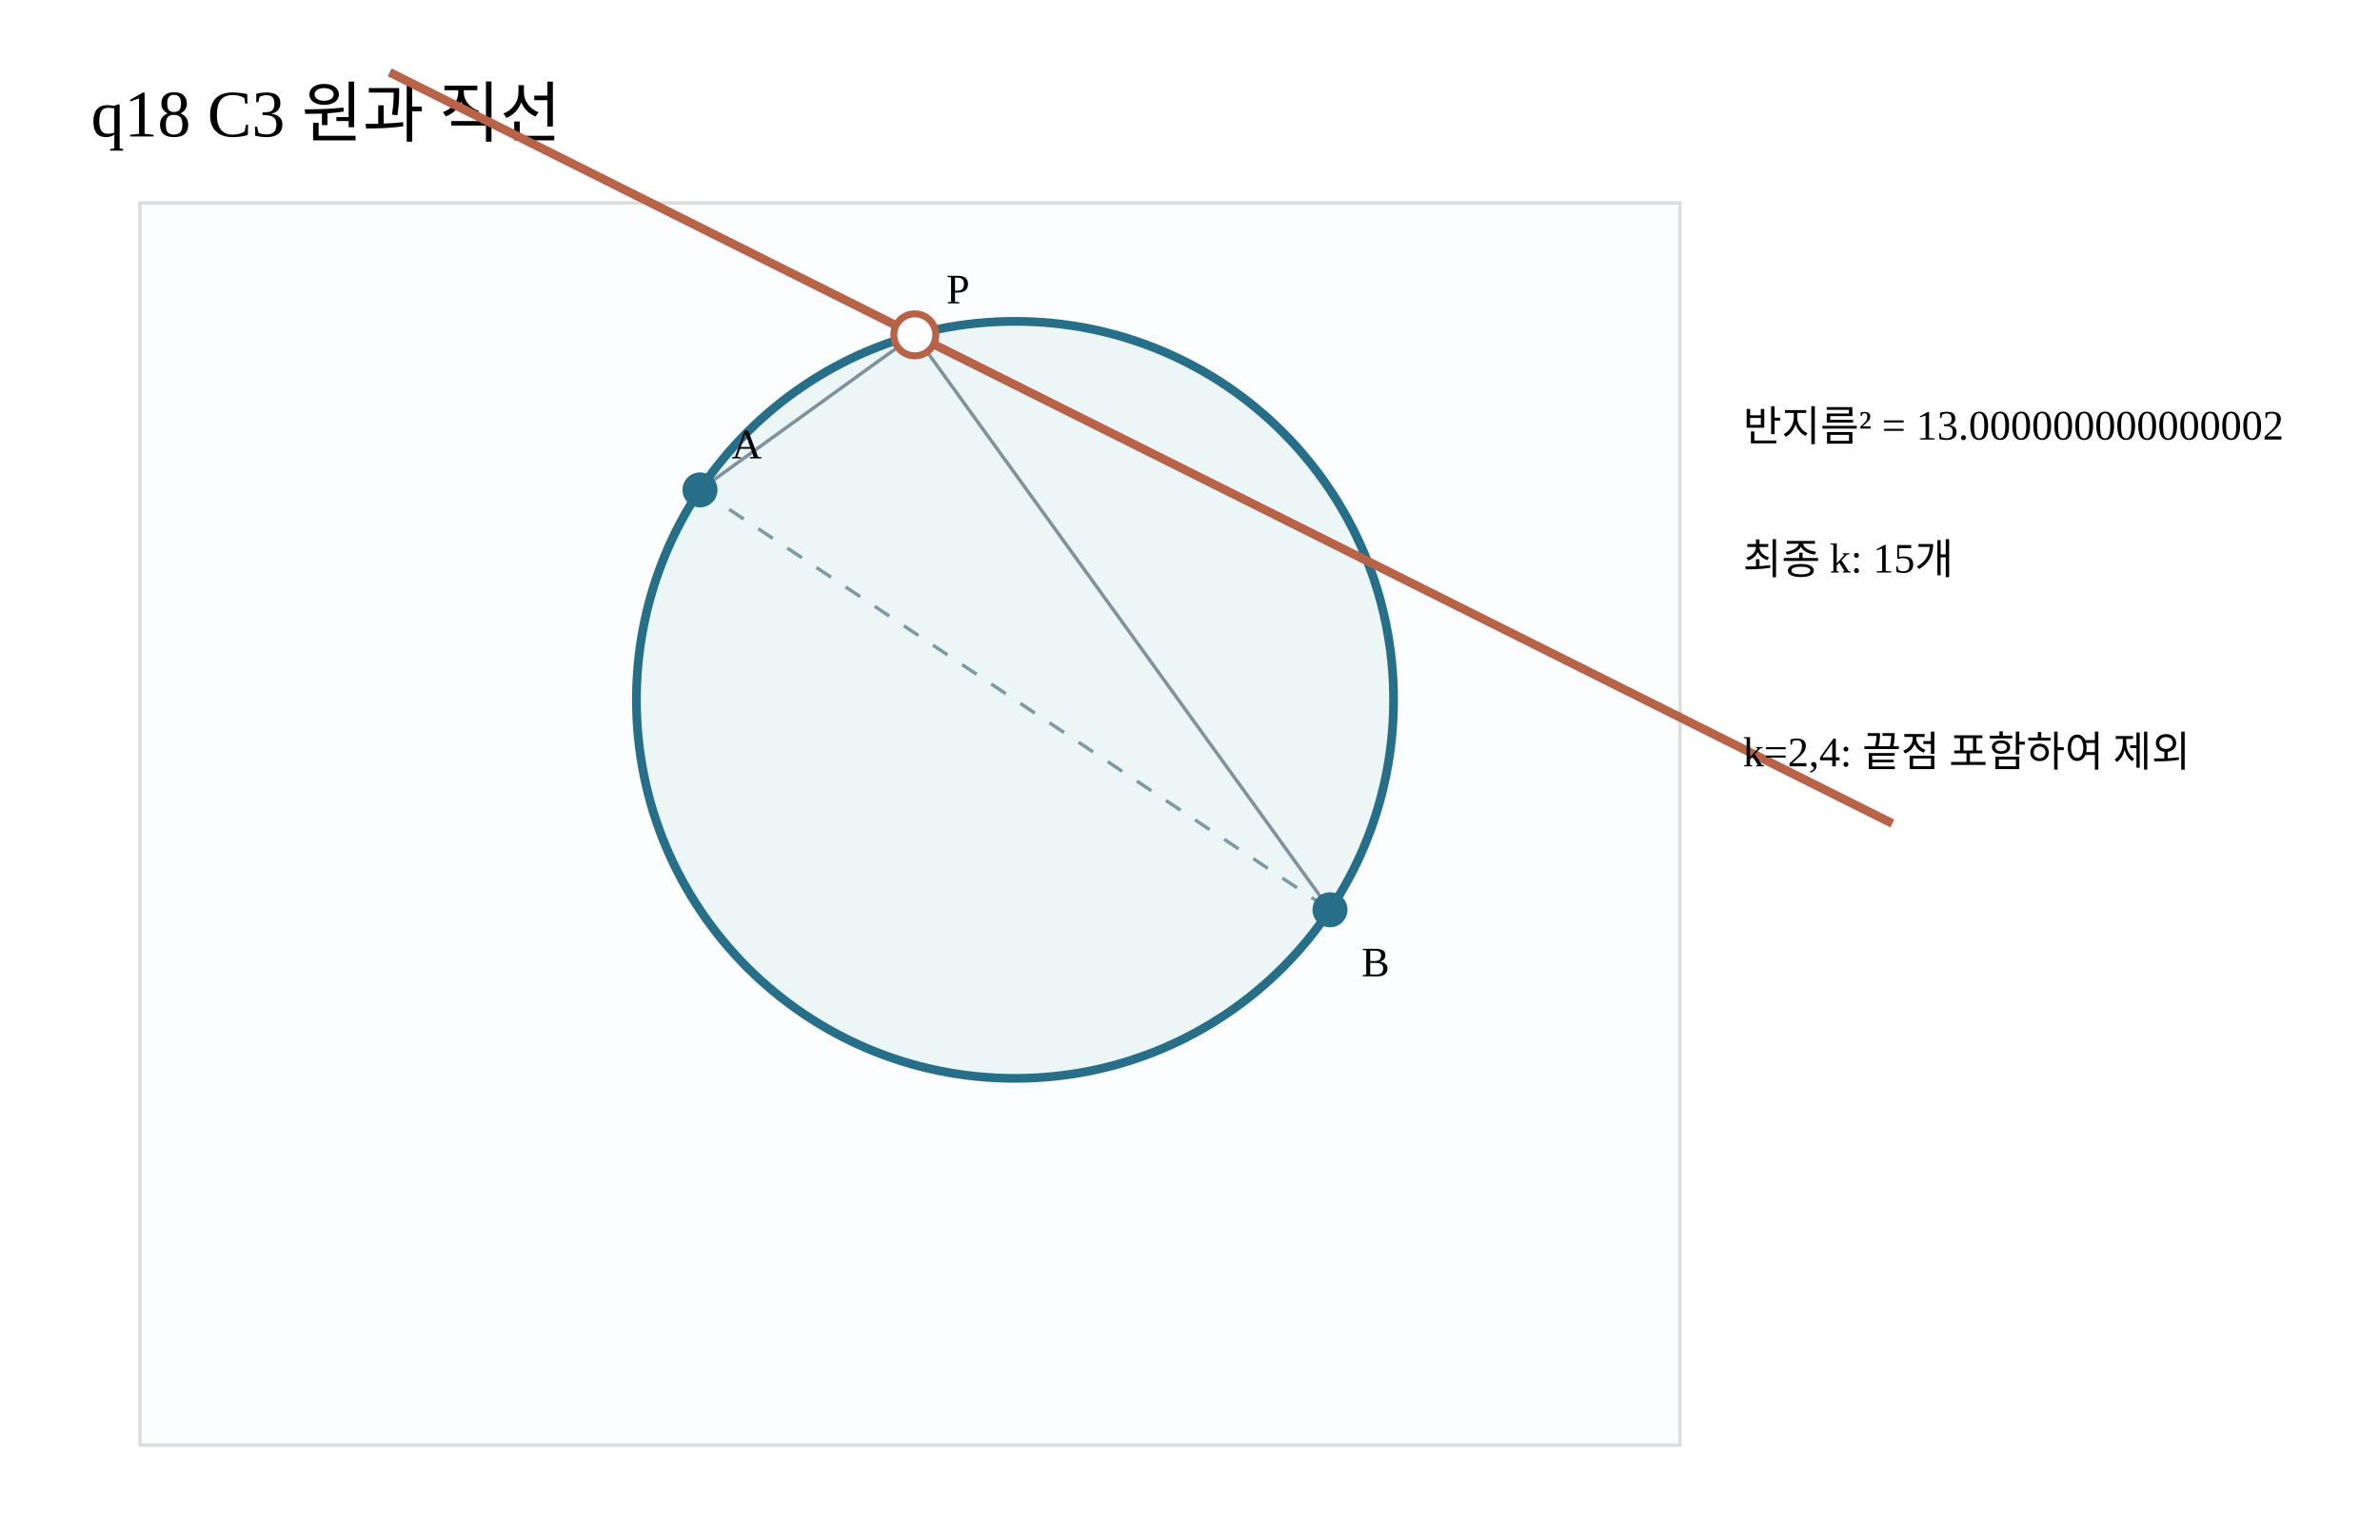
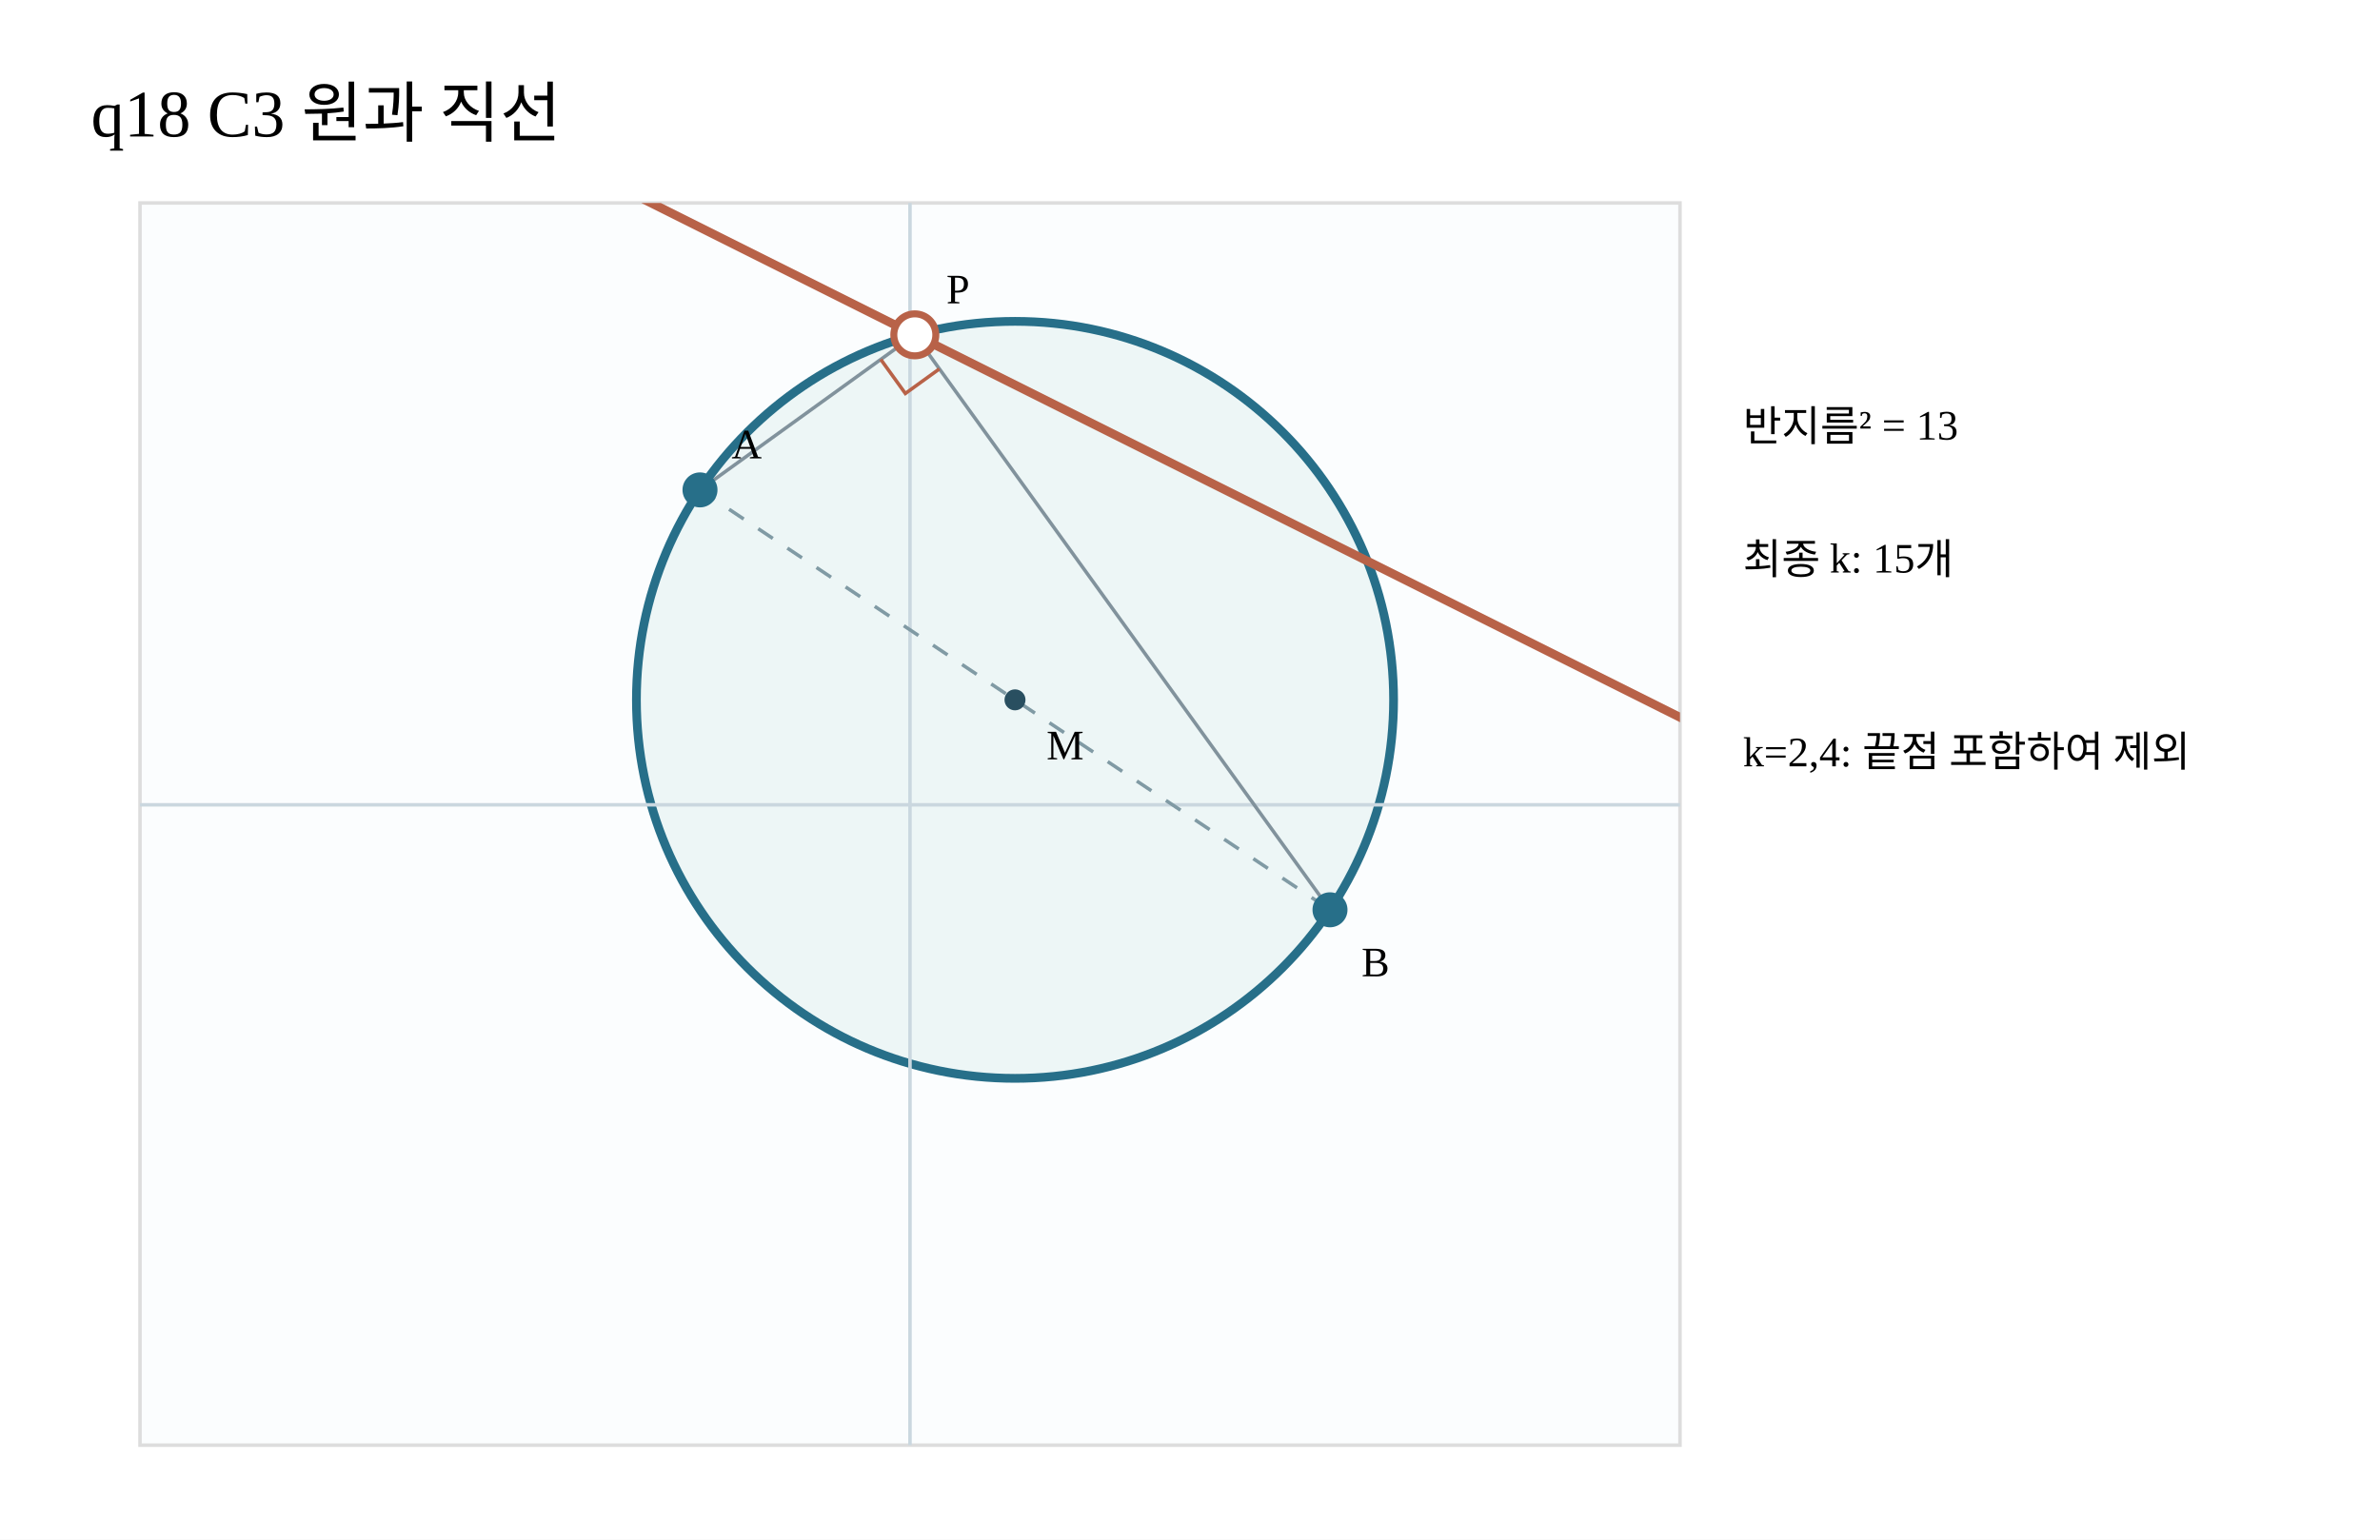
<svg xmlns="http://www.w3.org/2000/svg" width="680" height="440" viewBox="0 0 680 440">
+   <defs>
+     <clipPath id="geomPlot">
+       <rect x="40" y="58" width="440" height="355" />
+     </clipPath>
+   </defs>
  <rect width="680" height="440" fill="#fff" />
  <text x="26" y="39" font-size="19">q18 C3 원과 직선</text>
  <rect x="40" y="58" width="440" height="355" fill="#fbfdfe" stroke="#ddd" />
  <circle cx="290" cy="200" r="108.167" fill="#edf6f6" stroke="#276f89" stroke-width="2.5" />
+   <path d="M40 230H480 M260 58V413" stroke="#cad7df" fill="none" />
  <path d="M200 140 L380 260" stroke="#809aa4" stroke-dasharray="5 5" />
-   <path d="M540.663 235.331 L111.337 20.669" stroke="#b86248" stroke-width="2.5" />
+   <path clip-path="url(#geomPlot)" d="M540.663 235.331 L111.337 20.669" stroke="#b86248" stroke-width="2.5" />
  <path d="M200 140 L261.378 95.689 L380 260" fill="none" stroke="#81929c" />
  <circle cx="200" cy="140" r="5" fill="#276f89" />
  <circle cx="380" cy="260" r="5" fill="#276f89" />
  <circle cx="261.378" cy="95.689" r="6" fill="#fff" stroke="#b86248" stroke-width="2" />
  <text x="209" y="131">A</text>
  <text x="389" y="279">B</text>
  <text x="270.378" y="86.689">P</text>
-   <text x="498" y="126">반지름² = 13.000000000000002</text>
+   <text x="498" y="126">반지름² = 13</text>
  <text x="498" y="164">최종 k: 15개</text>
  <text x="498" y="219">k=2,4: 끝점 포함하여 제외</text>
+   <circle cx="290" cy="200" r="3" fill="#294f60" />
+   <text x="299" y="217">M</text>
+   <path d="M251.649 102.713 L258.673 112.443 L268.402 105.418" stroke="#b86248" fill="none" />
</svg>
